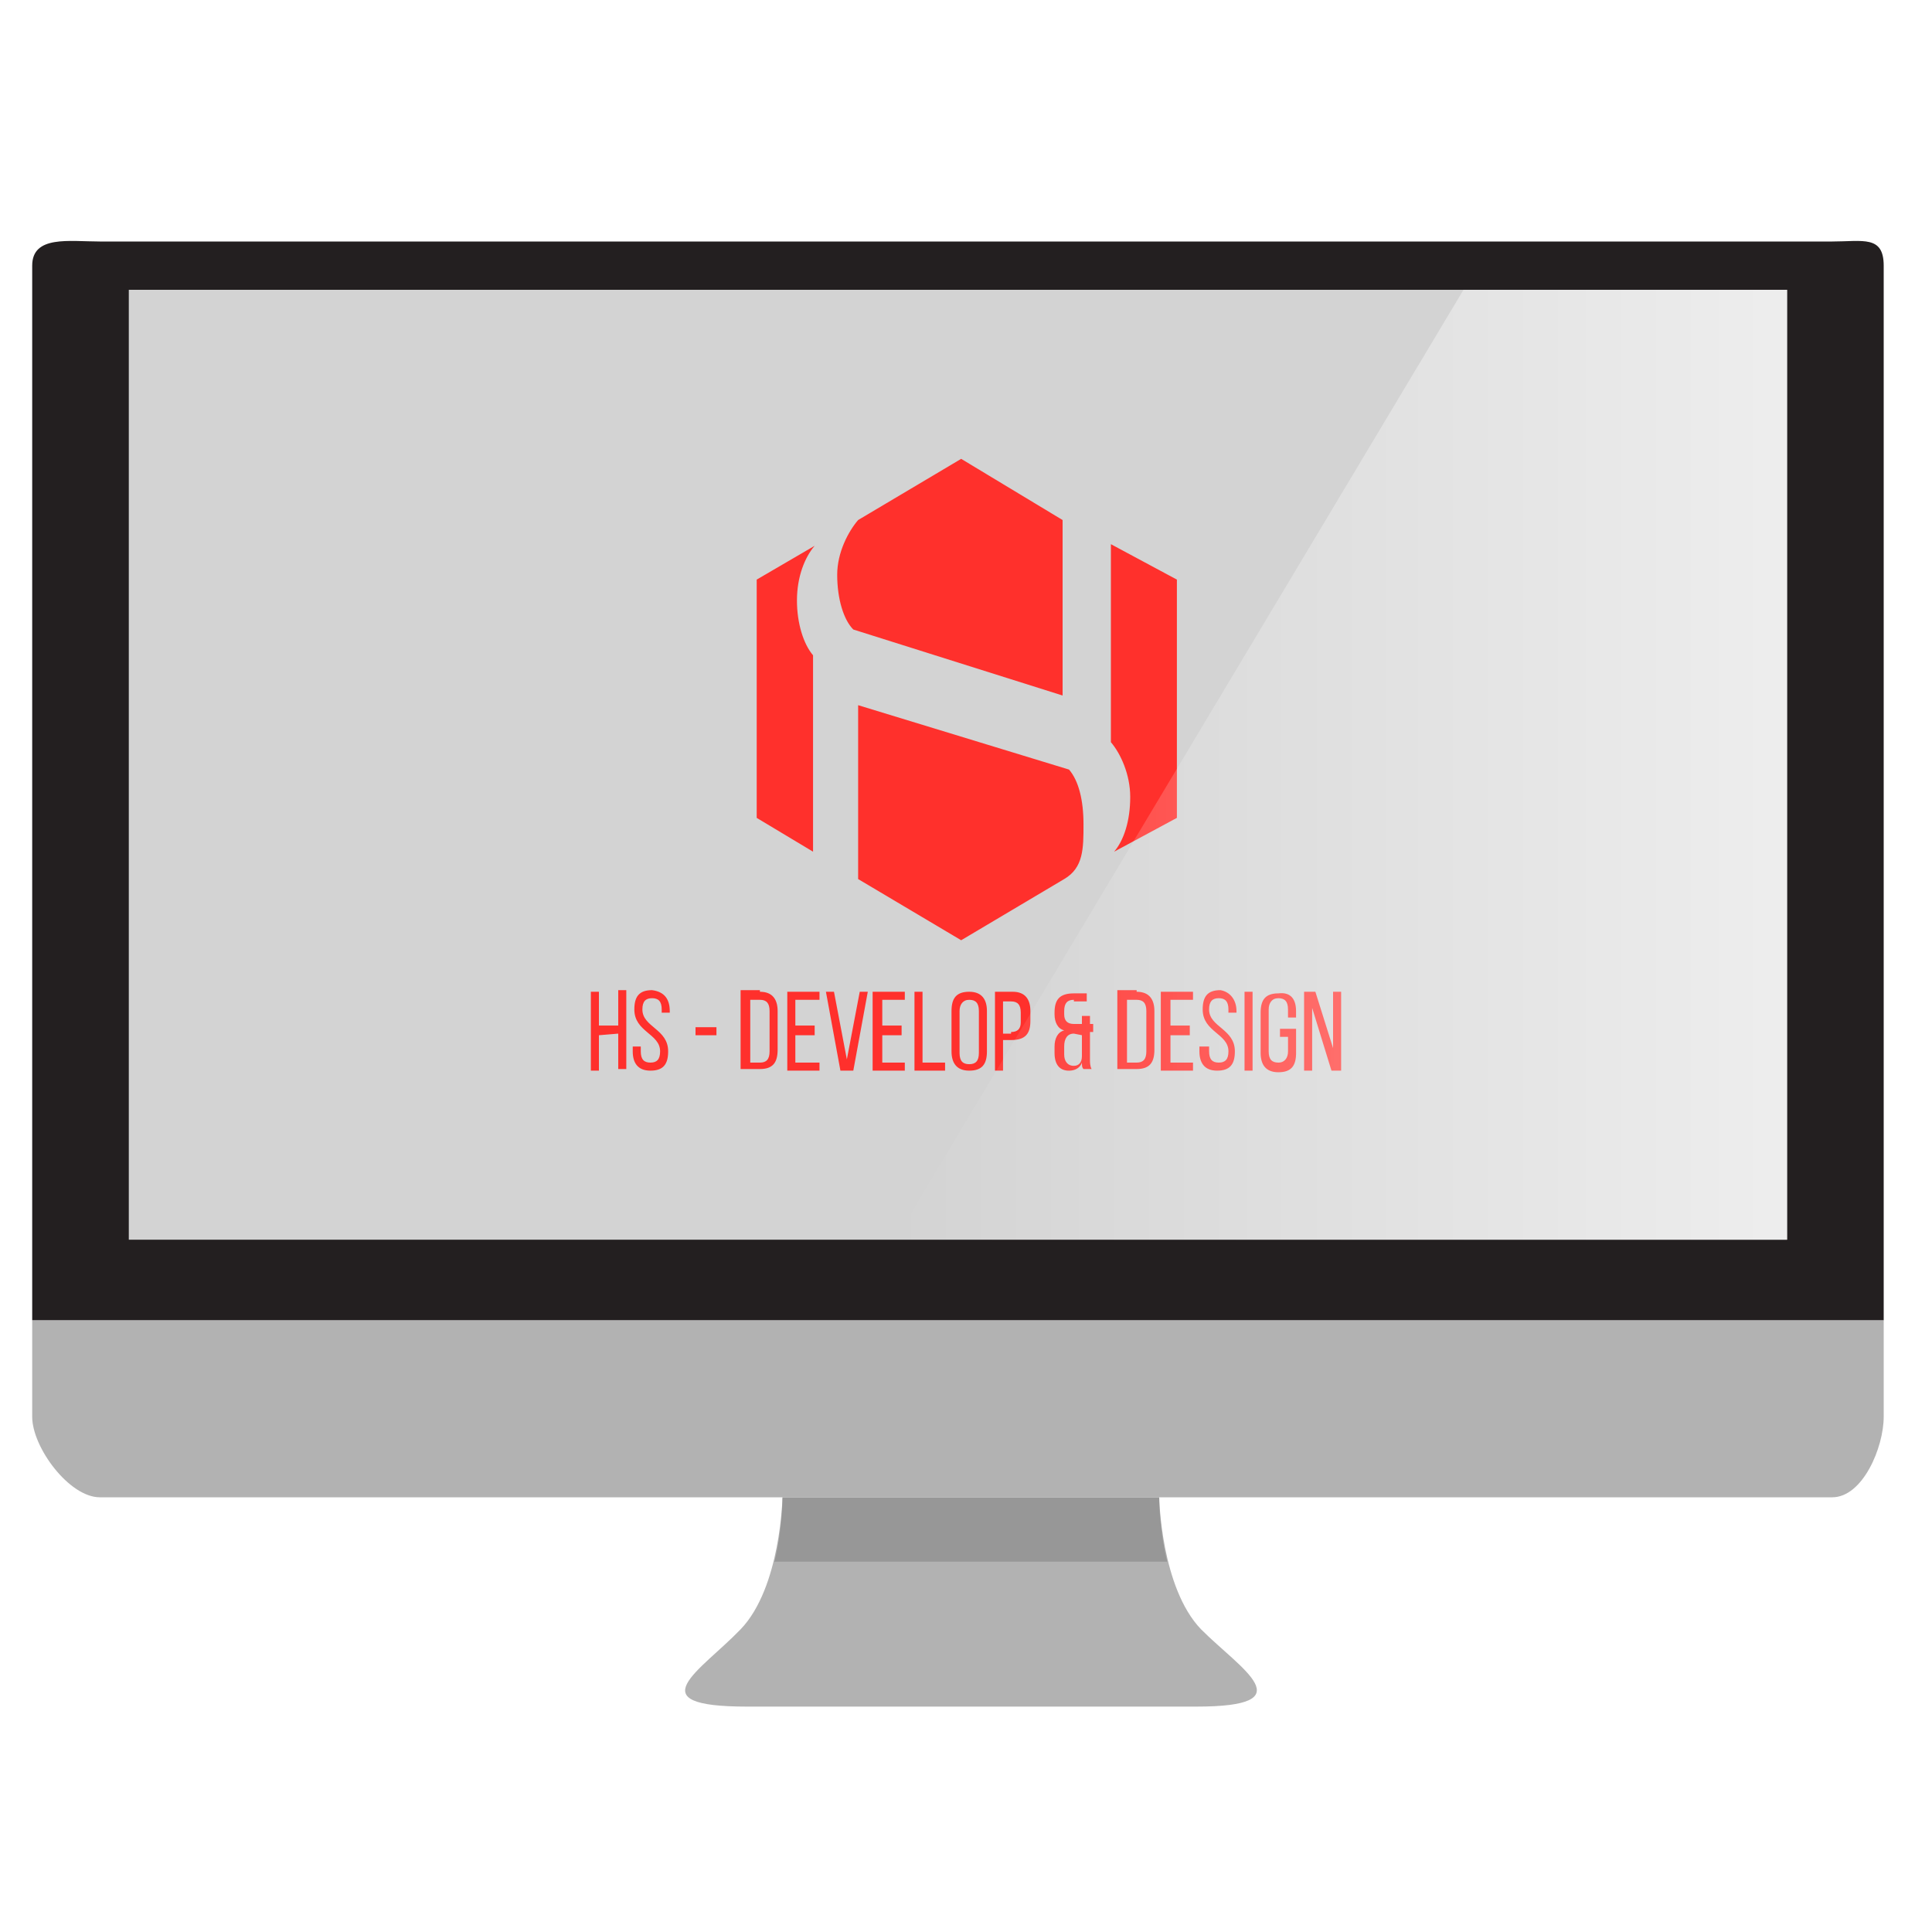
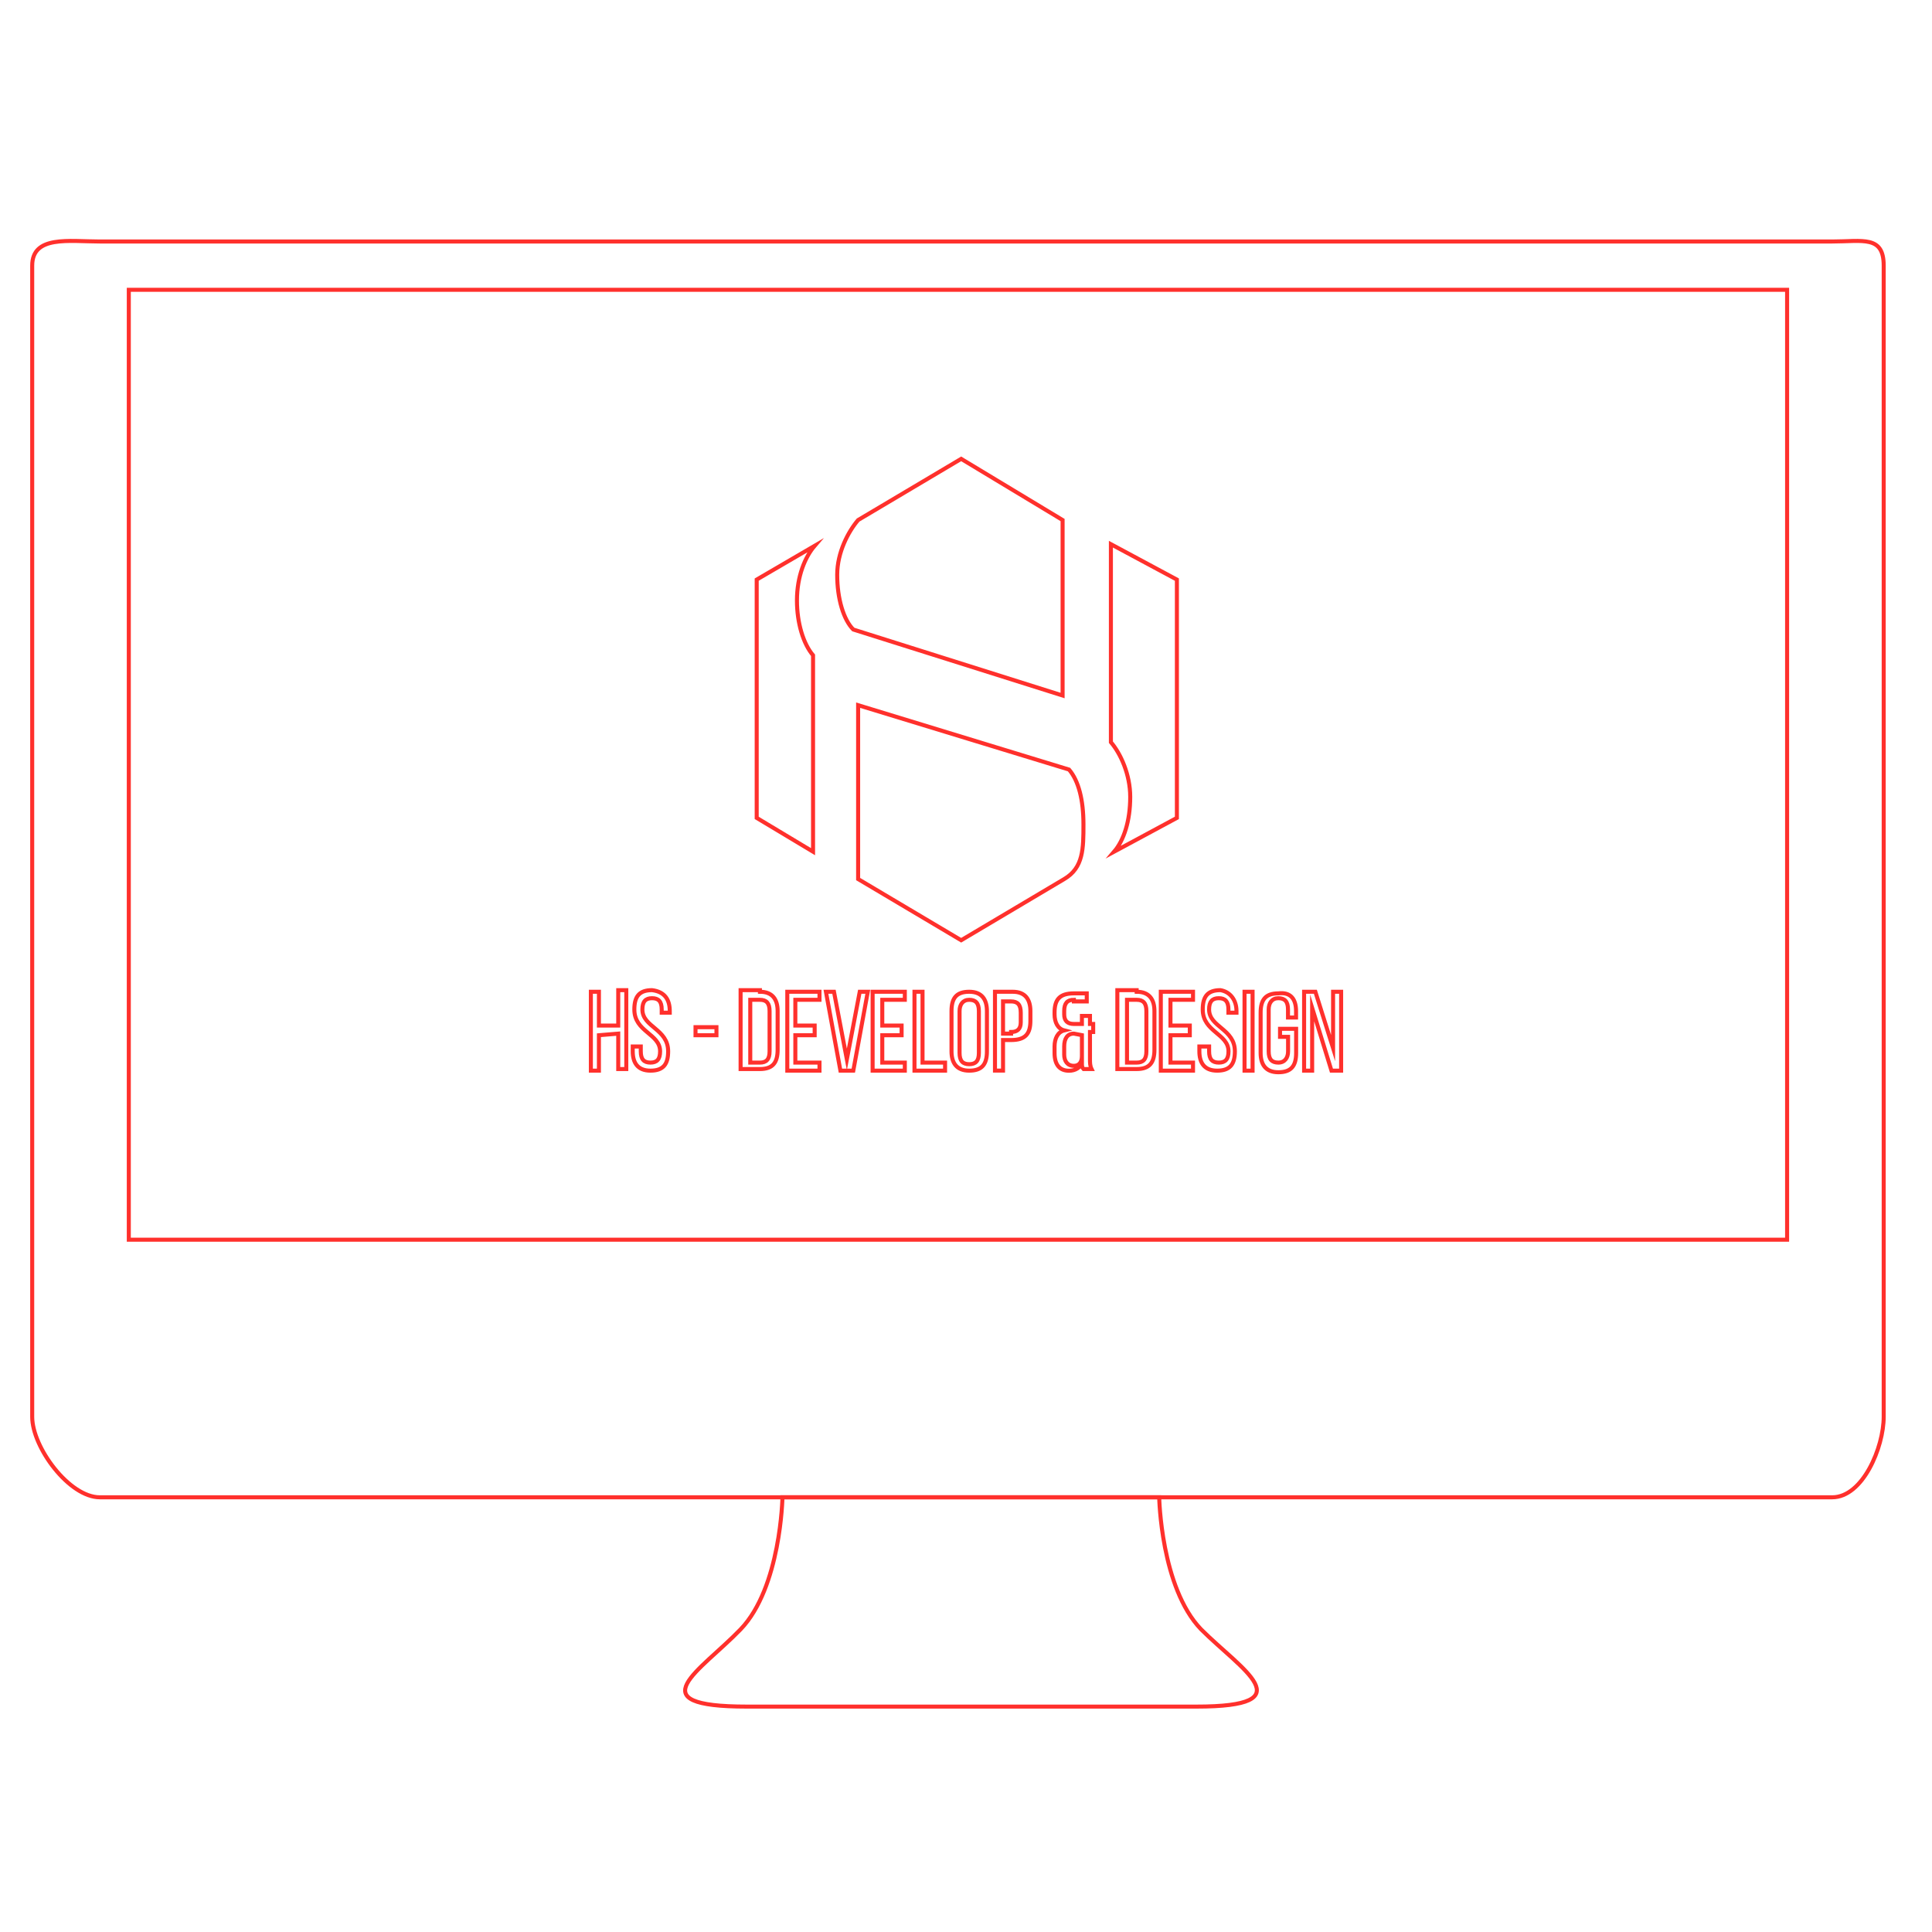
- <svg xmlns="http://www.w3.org/2000/svg" id="desktop-Layer_1" xml:space="preserve" height="120" viewBox="0 0 120 120" width="120" version="1.1" y="0px" x="0px" enable-background="new 0 0 120 120">
-   <path id="desktop-stand" d="m74.6 101.2c-2.5-2.6-2.6-8.2-2.6-8.2h-23.4s-0.1 5.6-2.6 8.2-6.5 4.8 0.4 4.8h13.5 0.9 13.5c6.8 0 2.8-2.3 0.3-4.8z" fill="#B2B2B2" />
-   <path id="desktop-shadow" opacity=".5" d="m72.5 97c-0.5-2-0.5-4-0.5-4h-23.4s0 2-0.5 4h24.4z" enable-background="new    " fill="#7C7C7C" />
-   <path id="desktop-back-bt" d="m2 88c0 1.9 2.3 5 4.2 5h107.6c1.9 0 3.2-3.1 3.2-5v-6h-115v6z" fill="#B2B2B2" />
-   <path id="desktop-back-black" d="m113.8 15h-107.6c-1.9 0-4.2-0.4-4.2 1.5v65.5h115v-65.5c0-1.9-1.3-1.5-3.2-1.5z" fill="#231F20" />
-   <path id="desktop-screen_1_" d="m8 18h103v59h-103v-59z" fill="#D3D3D3" />
-   <path id="desktop-logo" d="m66 43.2l-13-4.1c-0.6-0.6-1-1.9-1-3.4 0-1.4 0.7-2.7 1.3-3.4l6.4-3.8 6.3 3.8v10.9zm-19-7.2v14.8l3.5 2.1v-12.2c-0.6-0.7-1-2-1-3.4 0-1.5 0.5-2.7 1.1-3.4l-3.6 2.1zm6.3 7.8v10.8l6.4 3.8 6.399-3.8c1.199-0.7 1.199-1.9 1.199-3.4s-0.298-2.7-0.898-3.4l-13.1-4zm15.7-10v12.3c0.6 0.7 1.2 2 1.2 3.4 0 1.5-0.4 2.7-1 3.4l3.899-2.1v-14.8l-4.099-2.2z" fill="#FF302C" />
-   <path id="desktop-text" d="m37.2 64.3v2.2h-0.5v-4.9h0.5v2.1h1.2v-2.2h0.5v4.9h-0.5v-2.2l-1.2 0.1zm4.4-1.5v0.1h-0.5v-0.2c0-0.5-0.2-0.7-0.6-0.7s-0.6 0.2-0.6 0.7c0 1.1 1.6 1.2 1.6 2.6 0 0.8-0.3 1.2-1.1 1.2s-1.1-0.5-1.1-1.2v-0.3h0.5v0.3c0 0.5 0.2 0.7 0.6 0.7s0.6-0.2 0.6-0.7c0-1.1-1.6-1.2-1.6-2.6 0-0.8 0.3-1.2 1.1-1.2 0.8 0.1 1.1 0.6 1.1 1.3zm1.6 1h1.3v0.5h-1.3v-0.5zm4-2.2c0.8 0 1.1 0.5 1.1 1.2v2.4c0 0.8-0.3 1.2-1.1 1.2h-1.2v-4.9h1.2v0.1zm0 4.4c0.4 0 0.6-0.2 0.6-0.7v-2.5c0-0.5-0.2-0.7-0.6-0.7h-0.6v3.9h0.6zm3.4-2.2v0.5h-1.2v1.7h1.5v0.5h-2v-4.9h2v0.5h-1.5v1.6h1.2v0.1zm1.2-2.2l0.8 4.2 0.8-4.2h0.5l-0.9 4.9h-0.8l-0.9-4.9h0.5zm4.2 2.2v0.5h-1.2v1.7h1.4v0.5h-2v-4.9h2v0.5h-1.4v1.6h1.2v0.1zm0.8 2.7v-4.9h0.5v4.4h1.4v0.5h-1.9zm2.3-3.7c0-0.8 0.3-1.2 1.1-1.2s1.1 0.5 1.1 1.2v2.5c0 0.8-0.3 1.2-1.1 1.2s-1.1-0.5-1.1-1.2v-2.5zm0.5 2.6c0 0.5 0.2 0.699 0.6 0.699 0.399 0 0.6-0.199 0.6-0.699v-2.6c0-0.5-0.2-0.7-0.6-0.7s-0.6 0.301-0.6 0.7v2.6zm3.3-3.8c0.8 0 1.1 0.5 1.1 1.2v0.6c0 0.8-0.3 1.199-1.2 1.199h-0.5v1.899h-0.5v-4.898h1.1zm-0.1 2.5c0.4 0 0.601-0.199 0.601-0.6v-0.6c0-0.5-0.199-0.7-0.601-0.7h-0.5v2h0.5v-0.1zm3.9-2c-0.4 0-0.601 0.2-0.601 0.7v0.2c0 0.4 0.199 0.6 0.601 0.6h0.5v-0.5h0.5v0.5h0.2v0.5h-0.2v1.7c0 0.2 0 0.4 0.1 0.601h-0.5c-0.1-0.101-0.1-0.199-0.1-0.399-0.101 0.3-0.4 0.5-0.8 0.5-0.602 0-0.9-0.399-0.9-1.101v-0.401c0-0.5 0.2-0.9 0.6-1-0.398-0.1-0.6-0.5-0.6-1v-0.1c0-0.801 0.3-1.2 1.2-1.2h0.8v0.5h-0.8v-0.1zm0 2.1c-0.4 0-0.601 0.3-0.601 0.8v0.5c0 0.4 0.199 0.7 0.601 0.7 0.3 0 0.5-0.2 0.5-0.601v-1.301l-0.5-0.098zm3.9-2.6c0.801 0 1.102 0.5 1.102 1.2v2.4c0 0.8-0.301 1.2-1.102 1.2h-1.2v-4.9h1.2v0.1zm0 4.4c0.4 0 0.602-0.2 0.602-0.7v-2.5c0-0.5-0.2-0.7-0.602-0.7h-0.6v3.9h0.6zm3.3-2.2v0.5h-1.2v1.7h1.4v0.5h-2v-4.9h2v0.5h-1.4v1.6h1.2v0.1zm2.9-1v0.1h-0.5v-0.2c0-0.5-0.2-0.7-0.6-0.7s-0.601 0.2-0.601 0.7c0 1.1 1.601 1.2 1.601 2.6 0 0.8-0.3 1.2-1.101 1.2s-1.101-0.5-1.101-1.2v-0.3h0.602v0.3c0 0.5 0.199 0.7 0.601 0.7 0.399 0 0.6-0.2 0.6-0.7 0-1.1-1.6-1.2-1.6-2.6 0-0.8 0.3-1.2 1.1-1.2 0.599 0.1 0.999 0.6 0.999 1.3zm1-1.2v4.9h-0.5v-4.9h0.5zm2.7 1.2v0.4h-0.5v-0.5c0-0.5-0.2-0.7-0.6-0.7s-0.6 0.3-0.6 0.7v2.6c0 0.5 0.2 0.7 0.601 0.7 0.399 0 0.601-0.3 0.601-0.7v-0.9h-0.5v-0.5h1v1.5c0 0.8-0.3 1.199-1.101 1.199s-1.101-0.499-1.101-1.199v-2.5c0-0.801 0.3-1.2 1.101-1.2 0.799-0.1 1.099 0.4 1.099 1.1zm1 3.7h-0.5v-4.9h0.7l1.1 3.5v-3.5h0.5v4.9h-0.6l-1.2-3.9v3.9z" fill="#FF302C" />
-   <linearGradient id="desktop-screen-reflection_2_" y2="47.5" gradientUnits="userSpaceOnUse" x2="111" y1="47.5" x1="55.6">
-     <stop stop-color="#fff" stop-opacity="0" offset="0" />
-     <stop stop-color="#fff" offset="1" />
-   </linearGradient>
-   <path id="desktop-screen-reflection" opacity=".6" d="m55.6 77h55.4v-59h-20.1l-35.3 59z" enable-background="new    " fill="url(#desktop-screen-reflection_2_)" />
+ <svg xmlns="http://www.w3.org/2000/svg" version="1.1" id="desktop" x="0px" y="0px" width="120px" height="120px" viewBox="0 0 120 120" enable-background="new 0 0 120 120" xml:space="preserve">
+   <path id="stand" fill="none" stroke="#FF302C" stroke-width="0.25" stroke-miterlimit="10" d="M48.6,93c0,0-0.1,5.6-2.6,8.2  c-2.5,2.6-6.5,4.8,0.4,4.8h13.5h0.9h13.5c6.8,0,2.8-2.3,0.3-4.8C72.1,98.6,72,93,72,93H48.6z" />
+   <path id="back" fill="none" stroke="#FF302C" stroke-width="0.25" stroke-miterlimit="10" d="M113.8,15H6.2C4.3,15,2,14.6,2,16.5V82  v6c0,1.9,2.3,5,4.2,5h42.4H72h41.8c1.9,0,3.2-3.1,3.2-5v-6V16.5C117,14.6,115.7,15,113.8,15z" />
+   <rect id="screen" x="8" y="18" fill="none" stroke="#FF302C" stroke-width="0.25" stroke-miterlimit="10" width="103" height="59" />
+   <path id="logo" fill="none" stroke="#FF302C" stroke-width="0.25" stroke-miterlimit="10" d="M66,43.2l-13-4.1c-0.6-0.6-1-1.9-1-3.4  c0-1.4,0.7-2.7,1.3-3.4l6.4-3.8l6.3,3.8V43.2z M47,36v14.8l3.5,2.1V40.7c-0.6-0.7-1-2-1-3.4c0-1.5,0.5-2.7,1.1-3.4L47,36z   M53.3,43.8v10.8l6.4,3.8l6.399-3.8c1.196-0.7,1.196-1.9,1.196-3.4S67,48.5,66.4,47.8L53.3,43.8L53.3,43.8z M69,33.8v12.3  c0.6,0.7,1.2,2,1.2,3.4c0,1.5-0.4,2.7-1,3.4l3.899-2.1V36L69,33.8z" />
+   <path id="text" fill="none" stroke="#FF302C" stroke-width="0.25" stroke-miterlimit="10" d="M37.2,64.3v2.2h-0.5v-4.9h0.5V63.7h1.2  v-2.2h0.5v4.9h-0.5v-2.2L37.2,64.3z M41.6,62.8V62.9h-0.5v-0.2c0-0.5-0.2-0.7-0.6-0.7s-0.6,0.2-0.6,0.7c0,1.1,1.6,1.2,1.6,2.6  c0,0.8-0.3,1.2-1.1,1.2c-0.8,0-1.1-0.5-1.1-1.2V65h0.5v0.3c0,0.5,0.2,0.7,0.6,0.7s0.6-0.2,0.6-0.7c0-1.1-1.6-1.2-1.6-2.6  c0-0.8,0.3-1.2,1.1-1.2C41.3,61.6,41.6,62.1,41.6,62.8z M43.2,63.8h1.3v0.5h-1.3V63.8z M47.2,61.6c0.8,0,1.1,0.5,1.1,1.2v2.4  c0,0.8-0.3,1.2-1.1,1.2H46v-4.9h1.2V61.6z M47.2,66c0.4,0,0.6-0.2,0.6-0.7v-2.5c0-0.5-0.2-0.7-0.6-0.7h-0.6V66H47.2z M50.6,63.8v0.5  h-1.2V66h1.5v0.5h-2v-4.9h2v0.5h-1.5V63.7h1.2V63.8z M51.8,61.6l0.8,4.2l0.8-4.2h0.5L53,66.5h-0.8l-0.9-4.9H51.8z M56,63.8v0.5h-1.2  V66h1.4v0.5h-2v-4.9h2v0.5h-1.4V63.7H56V63.8z M56.8,66.5v-4.9h0.5V66h1.4v0.5H56.8z M59.1,62.8c0-0.8,0.3-1.2,1.1-1.2  c0.8,0,1.1,0.5,1.1,1.2v2.5c0,0.8-0.3,1.2-1.1,1.2c-0.8,0-1.1-0.5-1.1-1.2V62.8z M59.6,65.4c0,0.5,0.2,0.699,0.6,0.699  c0.399,0,0.6-0.199,0.6-0.699V62.8c0-0.5-0.2-0.7-0.6-0.7c-0.4,0-0.6,0.301-0.6,0.7V65.4z M62.9,61.6c0.8,0,1.1,0.5,1.1,1.2V63.4  c0,0.8-0.3,1.199-1.2,1.199h-0.5v1.896h-0.5V61.6H62.9z M62.8,64.1c0.4,0,0.601-0.199,0.601-0.6v-0.6c0-0.5-0.196-0.7-0.601-0.7  h-0.5v2h0.5V64.1L62.8,64.1z M66.7,62.1c-0.4,0-0.601,0.2-0.601,0.7V63c0,0.4,0.196,0.6,0.601,0.6h0.5v-0.5h0.5v0.5h0.2v0.5h-0.2  v1.7c0,0.2,0,0.4,0.1,0.601h-0.5c-0.1-0.101-0.1-0.196-0.1-0.396c-0.101,0.301-0.4,0.5-0.8,0.5c-0.604,0-0.9-0.396-0.9-1.104V65  c0-0.5,0.2-0.9,0.6-1c-0.396-0.1-0.6-0.5-0.6-1v-0.1c0-0.801,0.3-1.2,1.2-1.2h0.8v0.5h-0.8V62.1L66.7,62.1z M66.7,64.2  c-0.4,0-0.601,0.3-0.601,0.8v0.5c0,0.4,0.196,0.7,0.601,0.7c0.3,0,0.5-0.2,0.5-0.601v-1.304L66.7,64.2z M70.6,61.6  c0.801,0,1.104,0.5,1.104,1.2v2.4c0,0.8-0.304,1.2-1.104,1.2H69.4v-4.9H70.6V61.6z M70.6,66c0.4,0,0.604-0.2,0.604-0.7v-2.5  c0-0.5-0.2-0.7-0.604-0.7H70V66H70.6z M73.9,63.8v0.5h-1.2V66H74.1v0.5h-2v-4.9h2v0.5H72.7V63.7h1.2V63.8z M76.8,62.8V62.9h-0.5  v-0.2c0-0.5-0.2-0.7-0.6-0.7c-0.4,0-0.601,0.2-0.601,0.7c0,1.1,1.601,1.2,1.601,2.6c0,0.8-0.3,1.2-1.101,1.2  c-0.804,0-1.104-0.5-1.104-1.2V65H75.1v0.3c0,0.5,0.199,0.7,0.604,0.7c0.396,0,0.6-0.2,0.6-0.7c0-1.1-1.6-1.2-1.6-2.6  c0-0.8,0.3-1.2,1.1-1.2C76.4,61.6,76.8,62.1,76.8,62.8z M77.8,61.6v4.9h-0.5v-4.9H77.8z M80.5,62.8v0.4H80v-0.5  c0-0.5-0.2-0.7-0.6-0.7C79,62,78.8,62.3,78.8,62.7v2.6c0,0.5,0.2,0.7,0.601,0.7c0.399,0,0.604-0.3,0.604-0.7V64.4h-0.5v-0.5h1v1.5  c0,0.8-0.3,1.199-1.104,1.199C78.6,66.6,78.3,66.1,78.3,65.4v-2.5c0-0.801,0.3-1.2,1.101-1.2C80.2,61.6,80.5,62.1,80.5,62.8z   M81.5,66.5H81v-4.9h0.7l1.1,3.5v-3.5h0.5v4.9h-0.6l-1.2-3.9V66.5z" />
</svg>
